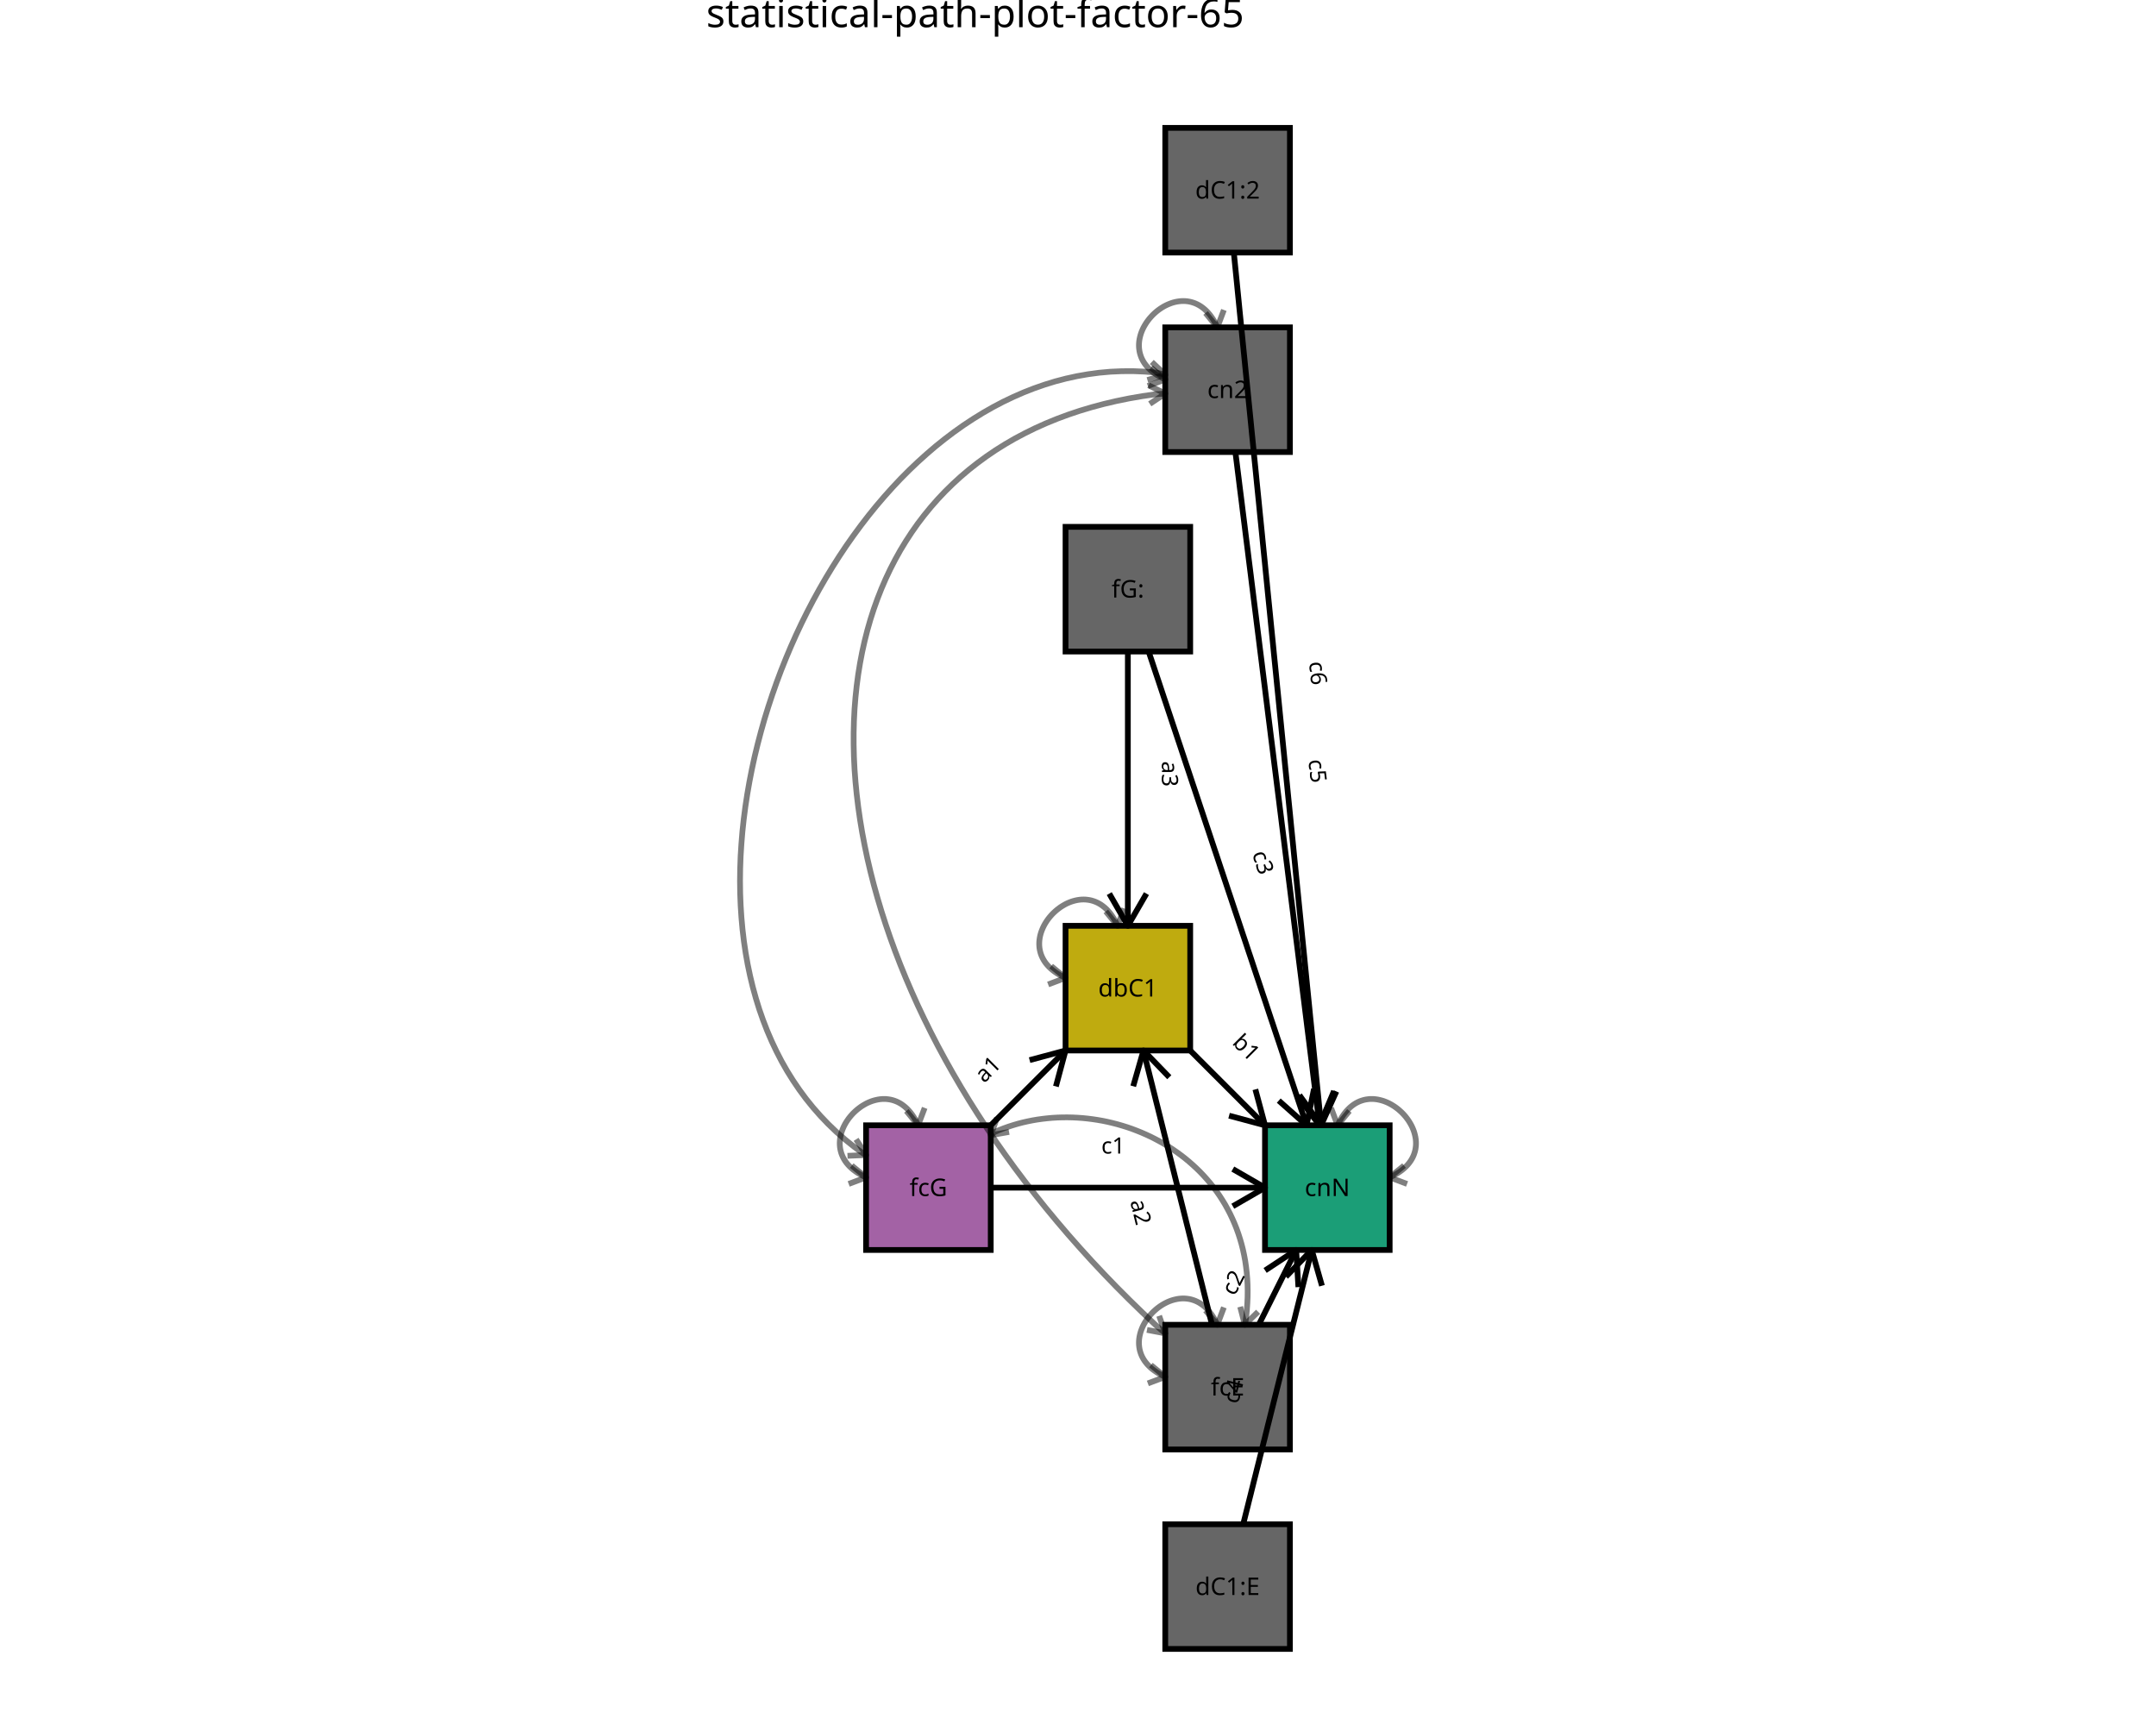
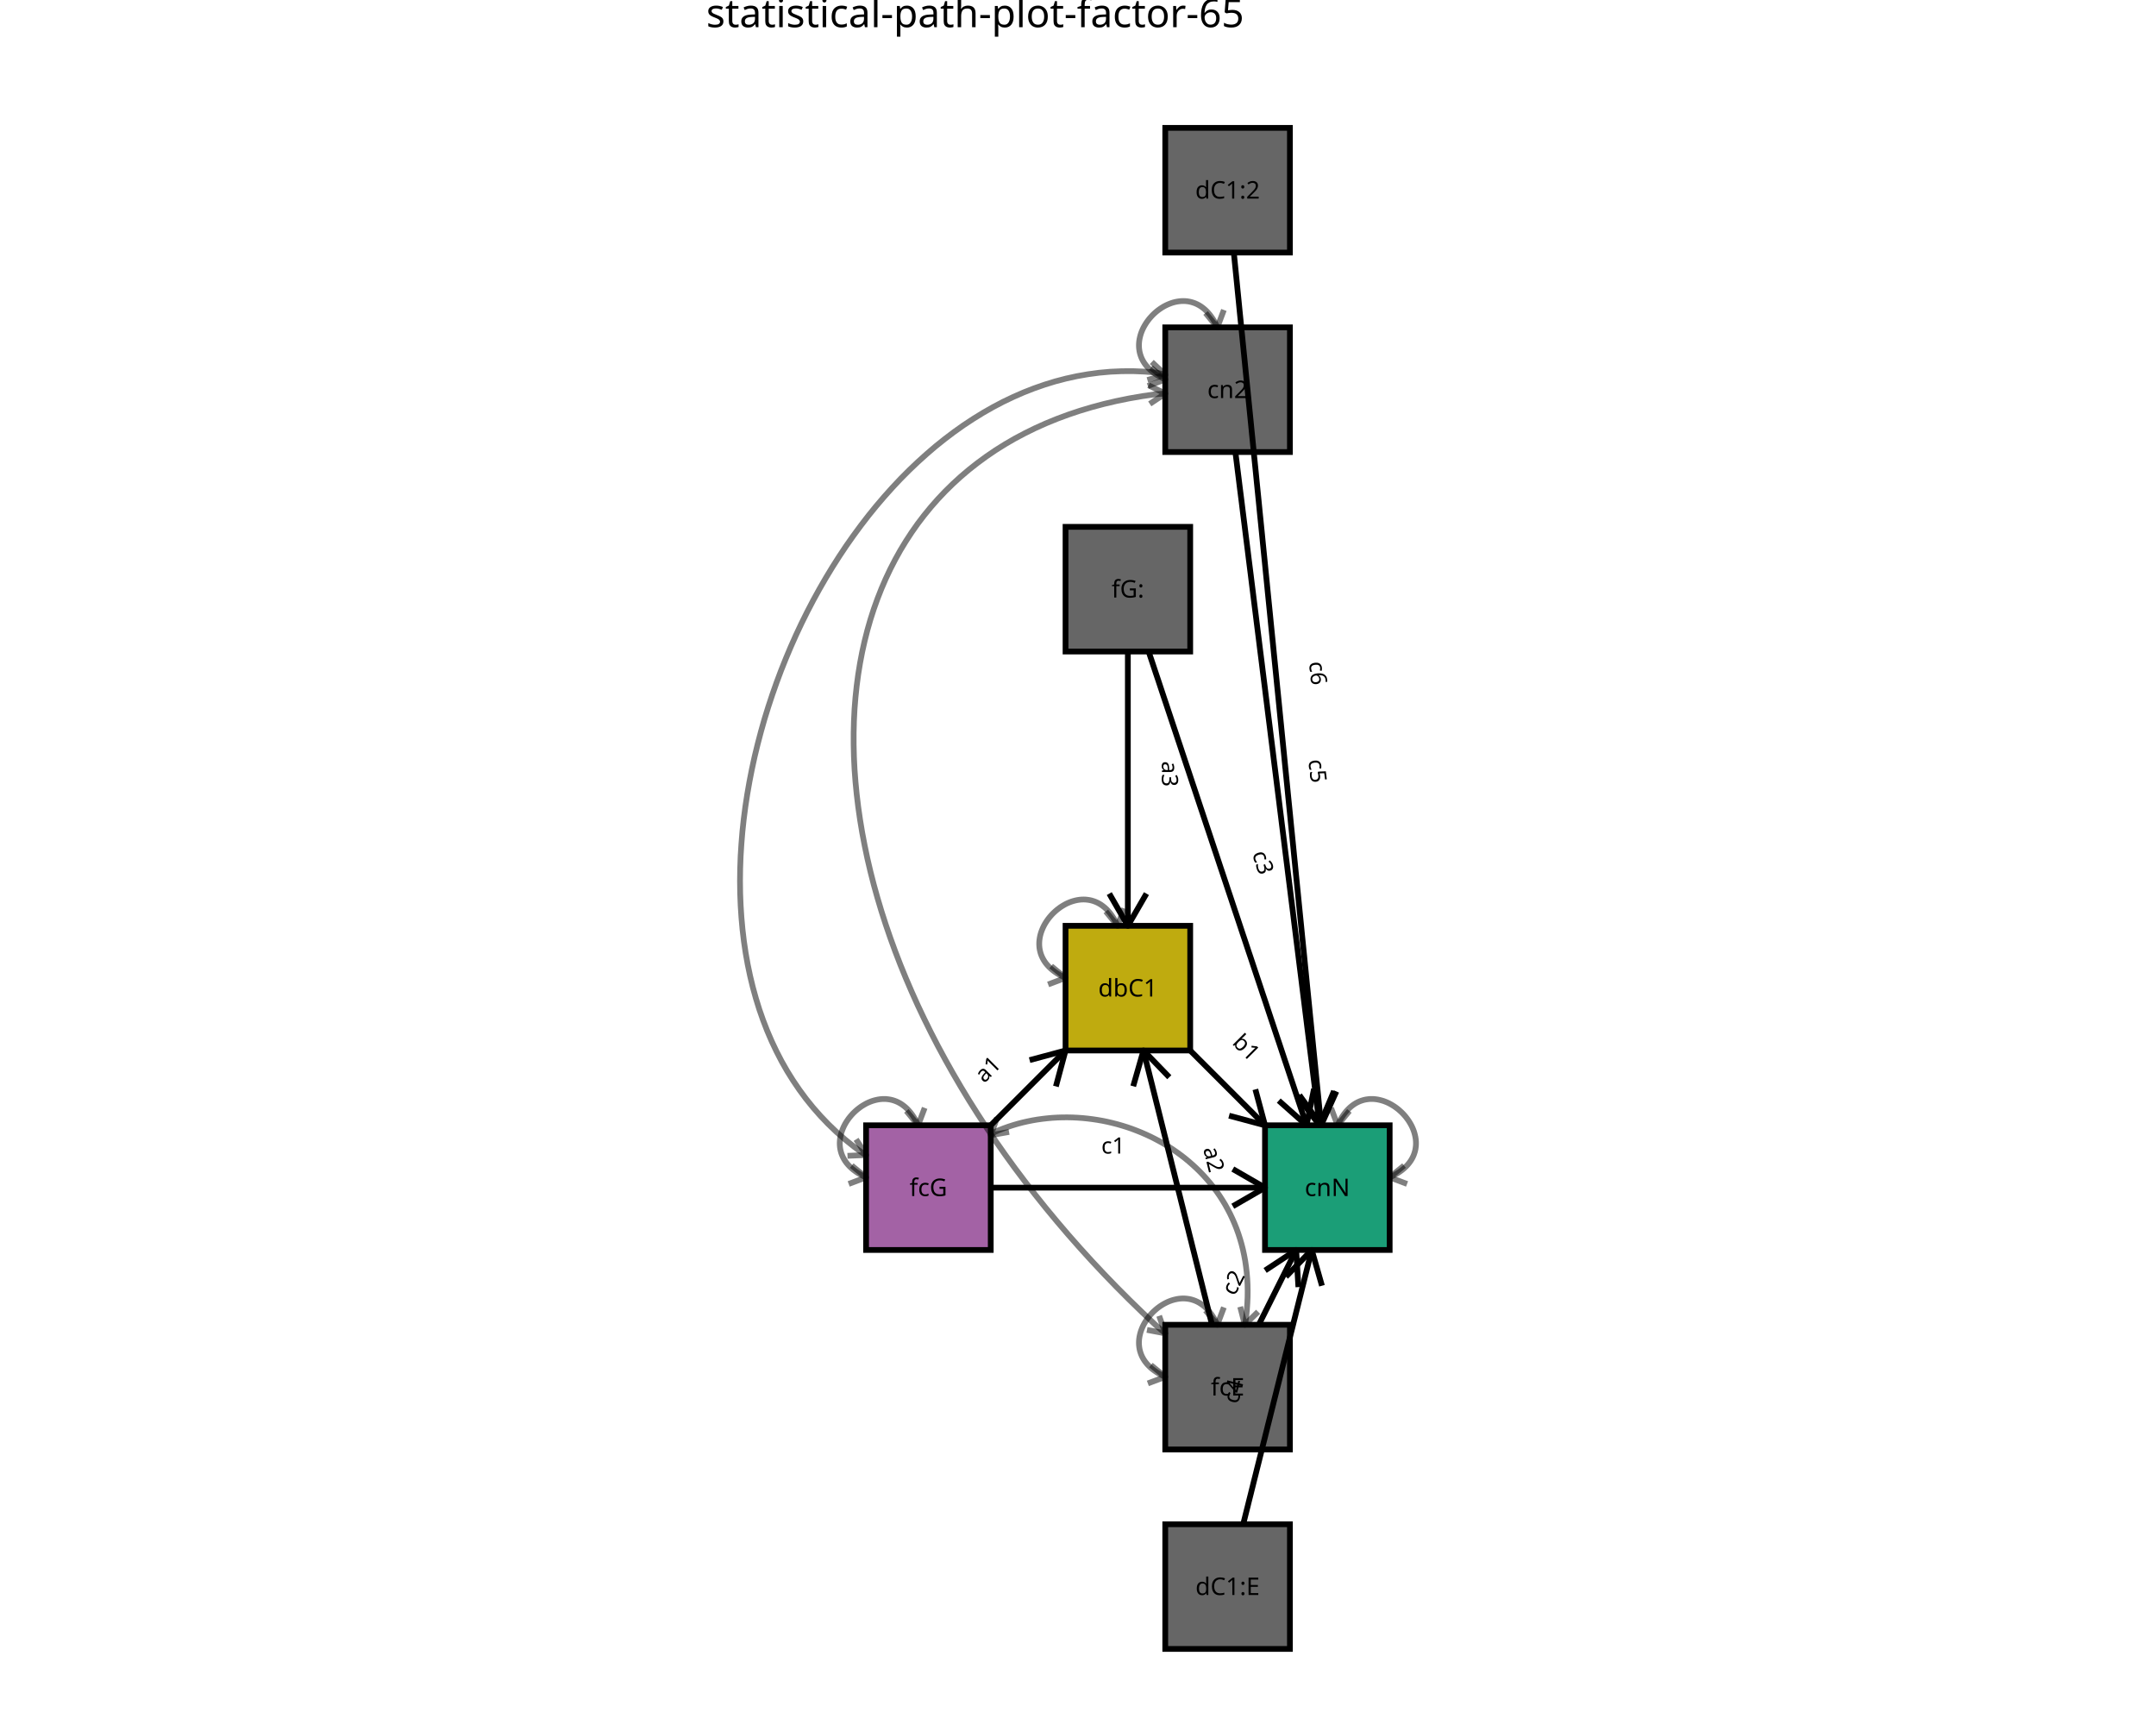
<svg xmlns="http://www.w3.org/2000/svg" class="svglite" data-engine-version="2.0" width="720.00pt" height="576.00pt" viewBox="0 0 720.00 576.00">
  <defs>
    <style type="text/css">
    .svglite line, .svglite polyline, .svglite polygon, .svglite path, .svglite rect, .svglite circle {
      fill: none;
      stroke: #000000;
      stroke-linecap: round;
      stroke-linejoin: round;
      stroke-miterlimit: 10.00;
    }
  </style>
  </defs>
  <rect width="100%" height="100%" style="stroke: none; fill: #FFFFFF;" />
  <defs>
    <clipPath id="cpMC4wMHw3MjAuMDB8MC4wMHw1NzYuMDA=">
      <rect x="0.00" y="0.00" width="720.00" height="576.00" />
    </clipPath>
  </defs>
  <g clip-path="url(#cpMC4wMHw3MjAuMDB8MC4wMHw1NzYuMDA=)">
</g>
  <defs>
    <clipPath id="cpMjM1Ljg1fDQ4NC4xNXwwLjAwfDU3Ni4wMA==">
      <rect x="235.85" y="0.00" width="248.31" height="576.00" />
    </clipPath>
  </defs>
  <g clip-path="url(#cpMjM1Ljg1fDQ4NC4xNXwwLjAwfDU3Ni4wMA==)">
    <rect x="235.85" y="0.00" width="248.31" height="576.00" style="stroke-width: 10.67; stroke: none;" />
  </g>
  <g clip-path="url(#cpMC4wMHw3MjAuMDB8MC4wMHw1NzYuMDA=)">
</g>
  <defs>
    <clipPath id="cpMjM1Ljg1fDQ4NC4xNXwxNy4zMHw1NzYuMDA=">
      <rect x="235.85" y="17.30" width="248.31" height="558.70" />
    </clipPath>
  </defs>
  <g clip-path="url(#cpMjM1Ljg1fDQ4NC4xNXwxNy4zMHw1NzYuMDA=)">
    <rect x="235.85" y="17.30" width="248.31" height="558.70" style="stroke-width: 10.67; stroke: none;" />
    <rect x="289.23" y="375.75" width="41.63" height="41.63" style="stroke-width: 1.92; stroke-linecap: butt; stroke-linejoin: miter; fill: #A362A5;" />
    <rect x="422.45" y="375.75" width="41.63" height="41.63" style="stroke-width: 1.92; stroke-linecap: butt; stroke-linejoin: miter; fill: #1B9E77;" />
    <rect x="355.84" y="309.14" width="41.63" height="41.63" style="stroke-width: 1.92; stroke-linecap: butt; stroke-linejoin: miter; fill: #BFAB0F;" />
    <rect x="389.14" y="442.36" width="41.63" height="41.63" style="stroke-width: 1.92; stroke-linecap: butt; stroke-linejoin: miter; fill: #666666;" />
    <rect x="355.84" y="175.92" width="41.63" height="41.63" style="stroke-width: 1.92; stroke-linecap: butt; stroke-linejoin: miter; fill: #666666;" />
    <rect x="389.14" y="508.97" width="41.63" height="41.63" style="stroke-width: 1.92; stroke-linecap: butt; stroke-linejoin: miter; fill: #666666;" />
    <rect x="389.14" y="109.31" width="41.63" height="41.63" style="stroke-width: 1.92; stroke-linecap: butt; stroke-linejoin: miter; fill: #666666;" />
    <rect x="389.14" y="42.70" width="41.63" height="41.63" style="stroke-width: 1.92; stroke-linecap: butt; stroke-linejoin: miter; fill: #666666;" />
    <polyline points="330.86,396.57 331.57,396.57 332.92,396.57 334.26,396.57 335.61,396.57 336.96,396.57 338.30,396.57 339.65,396.57 340.99,396.57 342.34,396.57 343.68,396.57 345.03,396.57 346.38,396.57 347.72,396.57 349.07,396.57 350.41,396.57 351.76,396.57 353.10,396.57 354.45,396.57 355.79,396.57 357.14,396.57 358.49,396.57 359.83,396.57 361.18,396.57 362.52,396.57 363.87,396.57 365.21,396.57 366.56,396.57 367.91,396.57 369.25,396.57 370.60,396.57 371.94,396.57 373.29,396.57 374.63,396.57 375.98,396.57 377.33,396.57 378.67,396.57 380.02,396.57 381.36,396.57 382.71,396.57 384.05,396.57 385.40,396.57 386.75,396.57 388.09,396.57 389.44,396.57 390.78,396.57 392.13,396.57 393.47,396.57 394.82,396.57 396.16,396.57 397.51,396.57 398.86,396.57 400.20,396.57 401.55,396.57 402.89,396.57 404.24,396.57 405.58,396.57 406.93,396.57 408.28,396.57 409.62,396.57 410.97,396.57 412.31,396.57 413.66,396.57 415.00,396.57 416.35,396.57 417.70,396.57 419.04,396.57 420.39,396.57 421.73,396.57 422.45,396.57 " style="stroke-width: 1.92; stroke-linecap: butt;" />
    <polyline points="411.70,402.78 422.45,396.57 411.70,390.36 " style="stroke-width: 1.92; stroke-linecap: butt;" />
    <polyline points="412.04,84.33 412.31,87.06 412.65,90.43 412.99,93.79 413.32,97.16 413.66,100.52 413.99,103.89 414.33,107.25 414.67,110.61 415.00,113.98 415.34,117.34 415.68,120.71 416.01,124.07 416.35,127.43 416.69,130.80 417.02,134.16 417.36,137.53 417.70,140.89 418.03,144.26 418.37,147.62 418.70,150.98 419.04,154.35 419.38,157.71 419.71,161.08 420.05,164.44 420.39,167.80 420.72,171.17 421.06,174.53 421.40,177.90 421.73,181.26 422.07,184.63 422.41,187.99 422.74,191.35 423.08,194.72 423.41,198.08 423.75,201.45 424.09,204.81 424.42,208.17 424.76,211.54 425.10,214.90 425.43,218.27 425.77,221.63 426.11,225.00 426.44,228.36 426.78,231.72 427.12,235.09 427.45,238.45 427.79,241.82 428.12,245.18 428.46,248.54 428.80,251.91 429.13,255.27 429.47,258.64 429.81,262.00 430.14,265.37 430.48,268.73 430.82,272.09 431.15,275.46 431.49,278.82 431.83,282.19 432.16,285.55 432.50,288.91 432.83,292.28 433.17,295.64 433.51,299.01 433.84,302.37 434.18,305.74 434.52,309.10 434.85,312.46 435.19,315.83 435.53,319.19 435.86,322.56 436.20,325.92 436.53,329.28 436.87,332.65 437.21,336.01 437.54,339.38 437.88,342.74 438.22,346.11 438.55,349.47 438.89,352.83 439.23,356.20 439.56,359.56 439.90,362.93 440.24,366.29 440.57,369.65 440.91,373.02 441.18,375.75 " style="stroke-width: 1.92; stroke-linecap: butt;" />
    <polyline points="433.93,365.67 441.18,375.75 446.29,364.44 " style="stroke-width: 1.92; stroke-linecap: butt;" />
    <polyline points="330.86,375.75 330.90,375.71 331.57,375.04 332.25,374.36 332.92,373.69 333.59,373.02 334.26,372.35 334.94,371.67 335.61,371.00 336.28,370.33 336.96,369.65 337.63,368.98 338.30,368.31 338.97,367.64 339.65,366.96 340.32,366.29 340.99,365.62 341.67,364.94 342.34,364.27 343.01,363.60 343.68,362.93 344.36,362.25 345.03,361.58 345.70,360.91 346.38,360.23 347.05,359.56 347.72,358.89 348.39,358.22 349.07,357.54 349.74,356.87 350.41,356.20 351.08,355.52 351.76,354.85 352.43,354.18 353.10,353.51 353.78,352.83 354.45,352.16 355.12,351.49 355.79,350.82 355.84,350.77 " style="stroke-width: 1.92; stroke-linecap: butt;" />
    <polyline points="352.62,362.77 355.84,350.77 343.84,353.99 " style="stroke-width: 1.92; stroke-linecap: butt;" />
    <polyline points="397.47,350.77 397.51,350.82 398.18,351.49 398.86,352.16 399.53,352.83 400.20,353.51 400.87,354.18 401.55,354.85 402.22,355.52 402.89,356.20 403.57,356.87 404.24,357.54 404.91,358.22 405.58,358.89 406.26,359.56 406.93,360.23 407.60,360.91 408.28,361.58 408.95,362.25 409.62,362.93 410.29,363.60 410.97,364.27 411.64,364.94 412.31,365.62 412.99,366.29 413.66,366.96 414.33,367.64 415.00,368.31 415.68,368.98 416.35,369.65 417.02,370.33 417.70,371.00 418.37,371.67 419.04,372.35 419.71,373.02 420.39,373.69 421.06,374.36 421.73,375.04 422.41,375.71 422.45,375.75 " style="stroke-width: 1.92; stroke-linecap: butt;" />
    <polyline points="410.45,372.54 422.45,375.75 419.23,363.76 " style="stroke-width: 1.92; stroke-linecap: butt;" />
    <polyline points="420.37,442.36 420.39,442.32 420.72,441.65 421.06,440.97 421.40,440.30 421.73,439.63 422.07,438.96 422.41,438.28 422.74,437.61 423.08,436.94 423.41,436.27 423.75,435.59 424.09,434.92 424.42,434.25 424.76,433.57 425.10,432.90 425.43,432.23 425.77,431.56 426.11,430.88 426.44,430.21 426.78,429.54 427.12,428.86 427.45,428.19 427.79,427.52 428.12,426.85 428.46,426.17 428.80,425.50 429.13,424.83 429.47,424.15 429.81,423.48 430.14,422.81 430.48,422.14 430.82,421.46 431.15,420.79 431.49,420.12 431.83,419.44 432.16,418.77 432.50,418.10 432.83,417.43 432.86,417.38 " style="stroke-width: 1.92; stroke-linecap: butt;" />
    <polyline points="433.60,429.78 432.86,417.38 422.49,424.22 " style="stroke-width: 1.92; stroke-linecap: butt;" />
    <polyline points="404.75,442.36 404.58,441.65 404.24,440.30 403.90,438.96 403.57,437.61 403.23,436.27 402.89,434.92 402.56,433.57 402.22,432.23 401.88,430.88 401.55,429.54 401.21,428.19 400.87,426.85 400.54,425.50 400.20,424.15 399.87,422.81 399.53,421.46 399.19,420.12 398.86,418.77 398.52,417.43 398.18,416.08 397.85,414.73 397.51,413.39 397.17,412.04 396.84,410.70 396.50,409.35 396.16,408.01 395.83,406.66 395.49,405.31 395.16,403.97 394.82,402.62 394.48,401.28 394.15,399.93 393.81,398.59 393.47,397.24 393.14,395.89 392.80,394.55 392.46,393.20 392.13,391.86 391.79,390.51 391.45,389.17 391.12,387.82 390.78,386.48 390.45,385.13 390.11,383.78 389.77,382.44 389.44,381.09 389.10,379.75 388.76,378.40 388.43,377.06 388.09,375.71 387.75,374.36 387.42,373.02 387.08,371.67 386.75,370.33 386.41,368.98 386.07,367.64 385.74,366.29 385.40,364.94 385.06,363.60 384.73,362.25 384.39,360.91 384.05,359.56 383.72,358.22 383.38,356.87 383.04,355.52 382.71,354.18 382.37,352.83 382.04,351.49 381.86,350.77 " style="stroke-width: 1.92; stroke-linecap: butt;" />
    <polyline points="390.49,359.70 381.86,350.77 378.44,362.71 " style="stroke-width: 1.92; stroke-linecap: butt;" />
    <polyline points="383.59,217.55 384.05,218.94 384.73,220.96 385.40,222.98 386.07,225.00 386.75,227.01 387.42,229.03 388.09,231.05 388.76,233.07 389.44,235.09 390.11,237.11 390.78,239.12 391.45,241.14 392.13,243.16 392.80,245.18 393.47,247.20 394.15,249.22 394.82,251.24 395.49,253.25 396.16,255.27 396.84,257.29 397.51,259.31 398.18,261.33 398.86,263.35 399.53,265.37 400.20,267.38 400.87,269.40 401.55,271.42 402.22,273.44 402.89,275.46 403.57,277.48 404.24,279.49 404.91,281.51 405.58,283.53 406.26,285.55 406.93,287.57 407.60,289.59 408.28,291.61 408.95,293.62 409.62,295.64 410.29,297.66 410.97,299.68 411.64,301.70 412.31,303.72 412.99,305.74 413.66,307.75 414.33,309.77 415.00,311.79 415.68,313.81 416.35,315.83 417.02,317.85 417.70,319.86 418.37,321.88 419.04,323.90 419.71,325.92 420.39,327.94 421.06,329.96 421.73,331.98 422.41,333.99 423.08,336.01 423.75,338.03 424.42,340.05 425.10,342.07 425.77,344.09 426.44,346.11 427.12,348.12 427.79,350.14 428.46,352.16 429.13,354.18 429.81,356.20 430.48,358.22 431.15,360.23 431.83,362.25 432.50,364.27 433.17,366.29 433.84,368.31 434.52,370.33 435.19,372.35 435.86,374.36 436.32,375.75 " style="stroke-width: 1.92; stroke-linecap: butt;" />
    <polyline points="427.04,367.51 436.32,375.75 438.81,363.59 " style="stroke-width: 1.92; stroke-linecap: butt;" />
    <polyline points="376.65,217.55 376.65,218.27 376.65,219.61 376.65,220.96 376.65,222.30 376.65,223.65 376.65,225.00 376.65,226.34 376.65,227.69 376.65,229.03 376.65,230.38 376.65,231.72 376.65,233.07 376.65,234.41 376.65,235.76 376.65,237.11 376.65,238.45 376.65,239.80 376.65,241.14 376.65,242.49 376.65,243.83 376.65,245.18 376.65,246.53 376.65,247.87 376.65,249.22 376.65,250.56 376.65,251.91 376.65,253.25 376.65,254.60 376.65,255.95 376.65,257.29 376.65,258.64 376.65,259.98 376.65,261.33 376.65,262.67 376.65,264.02 376.65,265.37 376.65,266.71 376.65,268.06 376.65,269.40 376.65,270.75 376.65,272.09 376.65,273.44 376.65,274.78 376.65,276.13 376.65,277.48 376.65,278.82 376.65,280.17 376.65,281.51 376.65,282.86 376.65,284.20 376.65,285.55 376.65,286.90 376.65,288.24 376.65,289.59 376.65,290.93 376.65,292.28 376.65,293.62 376.65,294.97 376.65,296.32 376.65,297.66 376.65,299.01 376.65,300.35 376.65,301.70 376.65,303.04 376.65,304.39 376.65,305.74 376.65,307.08 376.65,308.43 376.65,309.14 " style="stroke-width: 1.92; stroke-linecap: butt;" />
    <polyline points="370.44,298.39 376.65,309.14 382.86,298.39 " style="stroke-width: 1.92; stroke-linecap: butt;" />
    <polyline points="415.16,508.97 415.34,508.26 415.68,506.91 416.01,505.57 416.35,504.22 416.69,502.88 417.02,501.53 417.36,500.18 417.70,498.84 418.03,497.49 418.37,496.15 418.70,494.80 419.04,493.46 419.38,492.11 419.71,490.76 420.05,489.42 420.39,488.07 420.72,486.73 421.06,485.38 421.40,484.04 421.73,482.69 422.07,481.34 422.41,480.00 422.74,478.65 423.08,477.31 423.41,475.96 423.75,474.62 424.09,473.27 424.42,471.93 424.76,470.58 425.10,469.23 425.43,467.89 425.77,466.54 426.11,465.20 426.44,463.85 426.78,462.51 427.12,461.16 427.45,459.81 427.79,458.47 428.12,457.12 428.46,455.78 428.80,454.43 429.13,453.09 429.47,451.74 429.81,450.39 430.14,449.05 430.48,447.70 430.82,446.36 431.15,445.01 431.49,443.67 431.83,442.32 432.16,440.97 432.50,439.63 432.83,438.28 433.17,436.94 433.51,435.59 433.84,434.25 434.18,432.90 434.52,431.56 434.85,430.21 435.19,428.86 435.53,427.52 435.86,426.17 436.20,424.83 436.53,423.48 436.87,422.14 437.21,420.79 437.54,419.44 437.88,418.10 438.06,417.38 " style="stroke-width: 1.92; stroke-linecap: butt;" />
    <polyline points="441.47,429.32 438.06,417.38 429.43,426.31 " style="stroke-width: 1.92; stroke-linecap: butt;" />
    <polyline points="412.56,150.94 412.65,151.66 412.99,154.35 413.32,157.04 413.66,159.73 413.99,162.42 414.33,165.11 414.67,167.80 415.00,170.50 415.34,173.19 415.68,175.88 416.01,178.57 416.35,181.26 416.69,183.95 417.02,186.64 417.36,189.34 417.70,192.03 418.03,194.72 418.37,197.41 418.70,200.10 419.04,202.79 419.38,205.48 419.71,208.17 420.05,210.87 420.39,213.56 420.72,216.25 421.06,218.94 421.40,221.63 421.73,224.32 422.07,227.01 422.41,229.71 422.74,232.40 423.08,235.09 423.41,237.78 423.75,240.47 424.09,243.16 424.42,245.85 424.76,248.54 425.10,251.24 425.43,253.93 425.77,256.62 426.11,259.31 426.44,262.00 426.78,264.69 427.12,267.38 427.45,270.08 427.79,272.77 428.12,275.46 428.46,278.15 428.80,280.84 429.13,283.53 429.47,286.22 429.81,288.91 430.14,291.61 430.48,294.30 430.82,296.99 431.15,299.68 431.49,302.37 431.83,305.06 432.16,307.75 432.50,310.45 432.83,313.14 433.17,315.83 433.51,318.52 433.84,321.21 434.18,323.90 434.52,326.59 434.85,329.28 435.19,331.98 435.53,334.67 435.86,337.36 436.20,340.05 436.53,342.74 436.87,345.43 437.21,348.12 437.54,350.82 437.88,353.51 438.22,356.20 438.55,358.89 438.89,361.58 439.23,364.27 439.56,366.96 439.90,369.65 440.24,372.35 440.57,375.04 440.66,375.75 " style="stroke-width: 1.92; stroke-linecap: butt;" />
    <polyline points="433.17,365.85 440.66,375.75 445.49,364.31 " style="stroke-width: 1.92; stroke-linecap: butt;" />
    <text x="371.74" y="385.19" text-anchor="middle" style="font-size: 7.53px; font-family: sans;" textLength="7.95px" lengthAdjust="spacingAndGlyphs">c1</text>
    <text transform="translate(437.54,225.03) rotate(-276)" text-anchor="middle" style="font-size: 7.53px; font-family: sans;" textLength="7.95px" lengthAdjust="spacingAndGlyphs">c6</text>
    <text transform="translate(331.69,358.83) rotate(-45)" text-anchor="middle" style="font-size: 7.53px; font-family: sans;" textLength="8.37px" lengthAdjust="spacingAndGlyphs">a1</text>
    <text transform="translate(414.39,351.60) rotate(-315)" text-anchor="middle" style="font-size: 7.53px; font-family: sans;" textLength="8.37px" lengthAdjust="spacingAndGlyphs">b1</text>
    <text transform="translate(414.10,429.45) rotate(-63)" text-anchor="middle" style="font-size: 7.53px; font-family: sans;" textLength="7.95px" lengthAdjust="spacingAndGlyphs">c2</text>
-     <text transform="translate(378.43,405.33) rotate(-284)" text-anchor="middle" style="font-size: 7.53px; font-family: sans;" textLength="8.37px" lengthAdjust="spacingAndGlyphs">a2</text>
+     <text transform="translate(402.82,387.72) rotate(-284)" text-anchor="middle" style="font-size: 7.53px; font-family: sans;" textLength="8.37px" lengthAdjust="spacingAndGlyphs">a2</text>
    <text transform="translate(419.32,288.76) rotate(-288)" text-anchor="middle" style="font-size: 7.53px; font-family: sans;" textLength="7.95px" lengthAdjust="spacingAndGlyphs">c3</text>
    <text transform="translate(388.03,258.43) rotate(-270)" text-anchor="middle" style="font-size: 7.53px; font-family: sans;" textLength="8.37px" lengthAdjust="spacingAndGlyphs">a3</text>
    <text transform="translate(414.39,465.17) rotate(-76)" text-anchor="middle" style="font-size: 7.53px; font-family: sans;" textLength="7.95px" lengthAdjust="spacingAndGlyphs">c4</text>
    <text transform="translate(437.37,257.74) rotate(-277)" text-anchor="middle" style="font-size: 7.53px; font-family: sans;" textLength="7.95px" lengthAdjust="spacingAndGlyphs">c5</text>
    <text x="310.04" y="399.37" text-anchor="middle" style="font-size: 8.13px; font-family: sans;" textLength="12.65px" lengthAdjust="spacingAndGlyphs">fcG</text>
    <text x="443.26" y="399.37" text-anchor="middle" style="font-size: 8.13px; font-family: sans;" textLength="14.46px" lengthAdjust="spacingAndGlyphs">cnN</text>
    <text x="376.65" y="332.75" text-anchor="middle" style="font-size: 8.13px; font-family: sans;" textLength="19.44px" lengthAdjust="spacingAndGlyphs">dbC1</text>
    <text x="409.96" y="465.98" text-anchor="middle" style="font-size: 8.13px; font-family: sans;" textLength="11.75px" lengthAdjust="spacingAndGlyphs">fcE</text>
    <text x="376.65" y="199.53" text-anchor="middle" style="font-size: 8.13px; font-family: sans;" textLength="10.84px" lengthAdjust="spacingAndGlyphs">fG:</text>
    <text x="409.96" y="532.59" text-anchor="middle" style="font-size: 8.13px; font-family: sans;" textLength="22.60px" lengthAdjust="spacingAndGlyphs">dC1:E</text>
    <text x="409.96" y="132.92" text-anchor="middle" style="font-size: 8.13px; font-family: sans;" textLength="13.11px" lengthAdjust="spacingAndGlyphs">cn2</text>
    <text x="409.96" y="66.31" text-anchor="middle" style="font-size: 8.13px; font-family: sans;" textLength="21.70px" lengthAdjust="spacingAndGlyphs">dC1:2</text>
    <polyline points="289.23,385.68 288.34,385.22 285.21,382.91 282.21,380.50 279.34,377.98 276.60,375.35 274.00,372.63 271.52,369.81 269.17,366.90 266.95,363.89 264.85,360.80 262.87,357.63 261.02,354.38 259.30,351.05 257.69,347.65 256.20,344.18 254.83,340.64 253.57,337.04 252.44,333.38 251.41,329.66 250.50,325.89 249.70,322.07 249.01,318.20 248.43,314.28 247.96,310.33 247.60,306.34 247.34,302.32 247.18,298.27 247.13,294.18 247.18,290.08 247.33,285.96 247.59,281.81 247.93,277.66 248.38,273.49 248.92,269.32 249.56,265.14 250.29,260.96 251.11,256.78 252.02,252.61 253.03,248.45 254.12,244.30 255.29,240.17 256.56,236.06 257.91,231.97 259.34,227.90 260.85,223.86 262.45,219.86 264.12,215.89 265.87,211.96 267.70,208.07 269.61,204.23 271.59,200.43 273.65,196.69 275.77,193.01 277.97,189.38 280.24,185.81 282.57,182.31 284.98,178.88 287.45,175.52 289.98,172.23 292.58,169.02 295.24,165.90 297.96,162.86 300.74,159.90 303.58,157.04 306.48,154.28 309.44,151.61 312.44,149.04 315.51,146.58 318.62,144.23 321.79,141.98 325.01,139.86 328.27,137.85 331.58,135.96 334.94,134.19 338.35,132.56 341.80,131.05 345.29,129.68 348.82,128.45 352.39,127.35 356.00,126.41 359.65,125.61 363.34,124.96 367.06,124.46 370.81,124.12 374.60,123.95 378.42,123.93 382.27,124.09 386.15,124.41 389.14,125.13 " style="stroke-width: 1.92; stroke: #000000; stroke-opacity: 0.50; stroke-linecap: butt;" />
    <polyline points="283.02,385.94 289.23,385.68 285.90,380.44 " style="stroke-width: 1.92; stroke: #000000; stroke-opacity: 0.50; stroke-linecap: butt;" />
    <polyline points="383.19,126.89 389.14,125.13 384.64,120.86 " style="stroke-width: 1.92; stroke: #000000; stroke-opacity: 0.50; stroke-linecap: butt;" />
    <polyline points="330.86,379.06 332.08,378.03 333.61,377.38 335.17,376.77 336.74,376.21 338.32,375.70 339.92,375.23 341.53,374.81 343.16,374.44 344.80,374.11 346.45,373.83 348.10,373.60 349.77,373.41 351.43,373.26 353.11,373.16 354.79,373.11 356.47,373.10 358.15,373.13 359.83,373.21 361.51,373.33 363.19,373.50 364.86,373.71 366.53,373.96 368.20,374.25 369.85,374.59 371.50,374.98 373.14,375.40 374.76,375.87 376.38,376.37 377.98,376.92 379.56,377.52 381.13,378.15 382.69,378.83 384.22,379.54 385.73,380.30 387.23,381.10 388.70,381.93 390.14,382.81 391.57,383.73 392.96,384.69 394.33,385.69 395.67,386.72 396.98,387.80 398.26,388.92 399.51,390.07 400.73,391.26 401.91,392.50 403.05,393.77 404.16,395.07 405.23,396.42 406.26,397.80 407.25,399.22 408.19,400.68 409.10,402.17 409.95,403.71 410.77,405.27 411.53,406.88 412.25,408.52 412.92,410.19 413.54,411.91 414.10,413.65 414.62,415.44 415.08,417.25 415.48,419.11 415.83,420.99 416.11,422.92 416.34,424.87 416.51,426.86 416.62,428.89 416.66,430.95 416.64,433.04 416.55,435.16 416.40,437.32 416.18,439.51 415.89,441.73 415.71,442.36 " style="stroke-width: 1.92; stroke: #000000; stroke-opacity: 0.50; stroke-linecap: butt;" />
    <polyline points="332.97,373.22 330.86,379.06 336.97,377.97 " style="stroke-width: 1.92; stroke: #000000; stroke-opacity: 0.50; stroke-linecap: butt;" />
    <polyline points="414.16,436.35 415.71,442.36 420.14,438.01 " style="stroke-width: 1.92; stroke: #000000; stroke-opacity: 0.50; stroke-linecap: butt;" />
    <polyline points="389.14,445.23 386.00,442.52 381.52,438.28 377.13,434.01 372.85,429.72 368.67,425.39 364.59,421.04 360.62,416.67 356.74,412.27 352.97,407.85 349.30,403.42 345.73,398.96 342.27,394.49 338.90,390.01 335.64,385.51 332.48,381.00 329.42,376.48 326.47,371.95 323.61,367.42 320.86,362.88 318.21,358.34 315.66,353.80 313.21,349.26 310.87,344.72 308.63,340.19 306.48,335.66 304.45,331.13 302.51,326.62 300.67,322.11 298.94,317.62 297.31,313.14 295.78,308.68 294.35,304.23 293.03,299.81 291.80,295.40 290.68,291.01 289.66,286.65 288.75,282.31 287.93,278.00 287.22,273.72 286.61,269.47 286.10,265.25 285.69,261.06 285.38,256.91 285.18,252.79 285.08,248.72 285.08,244.68 285.18,240.69 285.38,236.73 285.69,232.83 286.10,228.97 286.61,225.15 287.22,221.39 287.93,217.68 288.75,214.02 289.66,210.42 290.68,206.87 291.80,203.38 293.03,199.95 294.35,196.59 295.78,193.28 297.31,190.04 298.94,186.87 300.67,183.76 302.51,180.73 304.45,177.76 306.48,174.87 308.63,172.05 310.87,169.31 313.21,166.65 315.66,164.06 318.21,161.56 320.86,159.14 323.61,156.81 326.47,154.56 329.42,152.40 332.48,150.32 335.64,148.34 338.90,146.45 342.27,144.66 345.73,142.96 349.30,141.36 352.97,139.86 356.74,138.46 360.62,137.16 364.59,135.97 368.67,134.88 372.85,133.90 377.13,133.03 381.52,132.27 386.00,131.62 389.14,131.42 " style="stroke-width: 1.92; stroke: #000000; stroke-opacity: 0.50; stroke-linecap: butt;" />
    <polyline points="383.04,444.07 389.14,445.23 387.10,439.37 " style="stroke-width: 1.92; stroke: #000000; stroke-opacity: 0.50; stroke-linecap: butt;" />
    <polyline points="383.97,134.86 389.14,131.42 383.58,128.66 " style="stroke-width: 1.92; stroke: #000000; stroke-opacity: 0.50; stroke-linecap: butt;" />
    <polyline points="306.61,375.75 306.61,375.74 306.15,374.77 305.67,373.87 305.16,373.03 304.64,372.25 304.09,371.52 303.53,370.86 302.96,370.26 302.37,369.70 301.76,369.21 301.15,368.76 300.52,368.37 299.88,368.03 299.23,367.74 298.58,367.50 297.92,367.30 297.25,367.15 296.58,367.05 295.91,366.98 295.24,366.96 294.57,366.98 293.90,367.04 293.23,367.14 292.56,367.28 291.90,367.45 291.25,367.65 290.60,367.89 289.96,368.16 289.33,368.46 288.72,368.80 288.11,369.16 287.52,369.54 286.95,369.96 286.39,370.39 285.84,370.86 285.32,371.34 284.81,371.84 284.33,372.37 283.87,372.91 283.43,373.47 283.02,374.05 282.63,374.64 282.27,375.24 281.94,375.86 281.64,376.49 281.37,377.13 281.13,377.77 280.92,378.43 280.75,379.09 280.62,379.75 280.52,380.42 280.46,381.09 280.44,381.77 280.46,382.44 280.52,383.11 280.63,383.78 280.78,384.44 280.97,385.10 281.22,385.76 281.51,386.40 281.85,387.04 282.24,387.67 282.68,388.29 283.18,388.89 283.73,389.48 284.34,390.06 285.00,390.62 285.72,391.16 286.50,391.69 287.34,392.19 288.24,392.68 289.21,393.14 289.23,393.14 " style="stroke-width: 1.92; stroke: #000000; stroke-opacity: 0.50; stroke-linecap: butt;" />
    <polyline points="302.68,370.95 306.61,375.75 308.80,369.94 " style="stroke-width: 1.92; stroke: #000000; stroke-opacity: 0.50; stroke-linecap: butt;" />
    <polyline points="283.42,395.33 289.23,393.14 284.43,389.20 " style="stroke-width: 1.92; stroke: #000000; stroke-opacity: 0.50; stroke-linecap: butt;" />
    <polyline points="464.08,393.14 464.09,393.14 465.06,392.68 465.96,392.19 466.80,391.69 467.59,391.16 468.31,390.62 468.97,390.06 469.58,389.48 470.13,388.89 470.62,388.29 471.07,387.67 471.46,387.04 471.80,386.40 472.09,385.76 472.33,385.10 472.53,384.44 472.68,383.78 472.78,383.11 472.85,382.44 472.87,381.77 472.85,381.09 472.79,380.42 472.69,379.75 472.55,379.09 472.38,378.43 472.18,377.77 471.94,377.13 471.67,376.49 471.37,375.86 471.03,375.24 470.67,374.64 470.29,374.05 469.87,373.47 469.44,372.91 468.98,372.37 468.49,371.84 467.99,371.34 467.46,370.86 466.92,370.39 466.36,369.96 465.78,369.54 465.19,369.16 464.59,368.80 463.97,368.46 463.34,368.16 462.70,367.89 462.06,367.65 461.40,367.45 460.74,367.28 460.08,367.14 459.41,367.04 458.74,366.98 458.07,366.96 457.39,366.98 456.72,367.05 456.05,367.15 455.39,367.30 454.73,367.50 454.07,367.74 453.43,368.03 452.79,368.37 452.16,368.76 451.54,369.21 450.94,369.70 450.35,370.26 449.77,370.86 449.21,371.52 448.67,372.25 448.14,373.03 447.64,373.87 447.16,374.77 446.69,375.74 446.69,375.75 " style="stroke-width: 1.92; stroke: #000000; stroke-opacity: 0.50; stroke-linecap: butt;" />
    <polyline points="468.88,389.20 464.08,393.14 469.89,395.33 " style="stroke-width: 1.92; stroke: #000000; stroke-opacity: 0.50; stroke-linecap: butt;" />
    <polyline points="444.50,369.94 446.69,375.75 450.63,370.95 " style="stroke-width: 1.92; stroke: #000000; stroke-opacity: 0.50; stroke-linecap: butt;" />
    <polyline points="373.22,309.14 373.22,309.13 372.76,308.16 372.28,307.26 371.77,306.42 371.25,305.64 370.70,304.91 370.14,304.25 369.57,303.64 368.98,303.09 368.37,302.60 367.76,302.15 367.13,301.76 366.49,301.42 365.84,301.13 365.19,300.89 364.53,300.69 363.86,300.54 363.19,300.44 362.52,300.37 361.85,300.35 361.18,300.37 360.51,300.43 359.84,300.53 359.17,300.67 358.51,300.84 357.86,301.04 357.21,301.28 356.57,301.55 355.94,301.85 355.33,302.19 354.72,302.55 354.13,302.93 353.56,303.35 353.00,303.78 352.45,304.25 351.93,304.73 351.42,305.23 350.94,305.76 350.48,306.30 350.04,306.86 349.63,307.44 349.24,308.03 348.88,308.63 348.55,309.25 348.25,309.88 347.98,310.52 347.74,311.16 347.53,311.82 347.36,312.48 347.23,313.14 347.13,313.81 347.07,314.48 347.05,315.15 347.07,315.83 347.13,316.50 347.24,317.17 347.39,317.83 347.58,318.49 347.83,319.15 348.12,319.79 348.46,320.43 348.85,321.06 349.29,321.68 349.79,322.28 350.34,322.87 350.95,323.45 351.61,324.01 352.33,324.55 353.11,325.08 353.95,325.58 354.86,326.06 355.82,326.53 355.84,326.53 " style="stroke-width: 1.92; stroke: #000000; stroke-opacity: 0.50; stroke-linecap: butt;" />
    <polyline points="369.29,304.34 373.22,309.14 375.41,303.33 " style="stroke-width: 1.92; stroke: #000000; stroke-opacity: 0.50; stroke-linecap: butt;" />
    <polyline points="350.03,328.72 355.84,326.53 351.04,322.59 " style="stroke-width: 1.92; stroke: #000000; stroke-opacity: 0.50; stroke-linecap: butt;" />
    <polyline points="406.53,442.36 406.53,442.35 406.07,441.38 405.58,440.48 405.08,439.64 404.55,438.86 404.01,438.14 403.45,437.47 402.87,436.87 402.28,436.31 401.68,435.82 401.06,435.38 400.43,434.98 399.79,434.64 399.15,434.35 398.49,434.11 397.83,433.91 397.17,433.76 396.50,433.66 395.83,433.59 395.16,433.57 394.48,433.59 393.81,433.65 393.14,433.75 392.48,433.89 391.82,434.06 391.16,434.26 390.52,434.50 389.88,434.77 389.25,435.08 388.63,435.41 388.03,435.77 387.44,436.15 386.86,436.57 386.30,437.00 385.76,437.47 385.23,437.95 384.73,438.45 384.25,438.98 383.78,439.52 383.35,440.08 382.93,440.66 382.55,441.25 382.19,441.85 381.85,442.47 381.55,443.10 381.28,443.74 381.04,444.38 380.84,445.04 380.67,445.70 380.53,446.36 380.43,447.03 380.37,447.70 380.35,448.38 380.37,449.05 380.44,449.72 380.54,450.39 380.69,451.05 380.89,451.71 381.13,452.37 381.42,453.02 381.76,453.65 382.15,454.28 382.60,454.90 383.09,455.50 383.65,456.09 384.25,456.67 384.91,457.23 385.64,457.77 386.42,458.30 387.26,458.80 388.16,459.29 389.13,459.75 389.14,459.75 " style="stroke-width: 1.92; stroke: #000000; stroke-opacity: 0.50; stroke-linecap: butt;" />
    <polyline points="402.59,437.56 406.53,442.36 408.72,436.55 " style="stroke-width: 1.92; stroke: #000000; stroke-opacity: 0.50; stroke-linecap: butt;" />
    <polyline points="383.33,461.94 389.14,459.75 384.34,455.81 " style="stroke-width: 1.92; stroke: #000000; stroke-opacity: 0.50; stroke-linecap: butt;" />
    <polyline points="406.53,109.31 406.53,109.29 406.07,108.33 405.58,107.43 405.08,106.58 404.55,105.80 404.01,105.08 403.45,104.42 402.87,103.81 402.28,103.26 401.68,102.77 401.06,102.32 400.43,101.93 399.79,101.59 399.15,101.30 398.49,101.06 397.83,100.86 397.17,100.71 396.50,100.60 395.83,100.54 395.16,100.52 394.48,100.54 393.81,100.60 393.14,100.70 392.48,100.83 391.82,101.00 391.16,101.21 390.52,101.45 389.88,101.72 389.25,102.02 388.63,102.35 388.03,102.71 387.44,103.10 386.86,103.51 386.30,103.95 385.76,104.41 385.23,104.90 384.73,105.40 384.25,105.93 383.78,106.47 383.35,107.03 382.93,107.61 382.55,108.20 382.19,108.80 381.85,109.42 381.55,110.05 381.28,110.68 381.04,111.33 380.84,111.98 380.67,112.65 380.53,113.31 380.43,113.98 380.37,114.65 380.35,115.32 380.37,116.00 380.44,116.67 380.54,117.34 380.69,118.00 380.89,118.66 381.13,119.32 381.42,119.96 381.76,120.60 382.15,121.23 382.60,121.85 383.09,122.45 383.65,123.04 384.25,123.62 384.91,124.18 385.64,124.72 386.42,125.25 387.26,125.75 388.16,126.23 389.13,126.69 389.14,126.70 " style="stroke-width: 1.92; stroke: #000000; stroke-opacity: 0.50; stroke-linecap: butt;" />
    <polyline points="402.59,104.51 406.53,109.31 408.72,103.50 " style="stroke-width: 1.92; stroke: #000000; stroke-opacity: 0.50; stroke-linecap: butt;" />
    <polyline points="383.33,128.89 389.14,126.70 384.34,122.76 " style="stroke-width: 1.92; stroke: #000000; stroke-opacity: 0.50; stroke-linecap: butt;" />
  </g>
  <g clip-path="url(#cpMC4wMHw3MjAuMDB8MC4wMHw1NzYuMDA=)">
    <text x="235.85" y="9.08" style="font-size: 13.20px; font-family: sans;" textLength="166.55px" lengthAdjust="spacingAndGlyphs">statistical-path-plot-factor-65</text>
  </g>
</svg>
